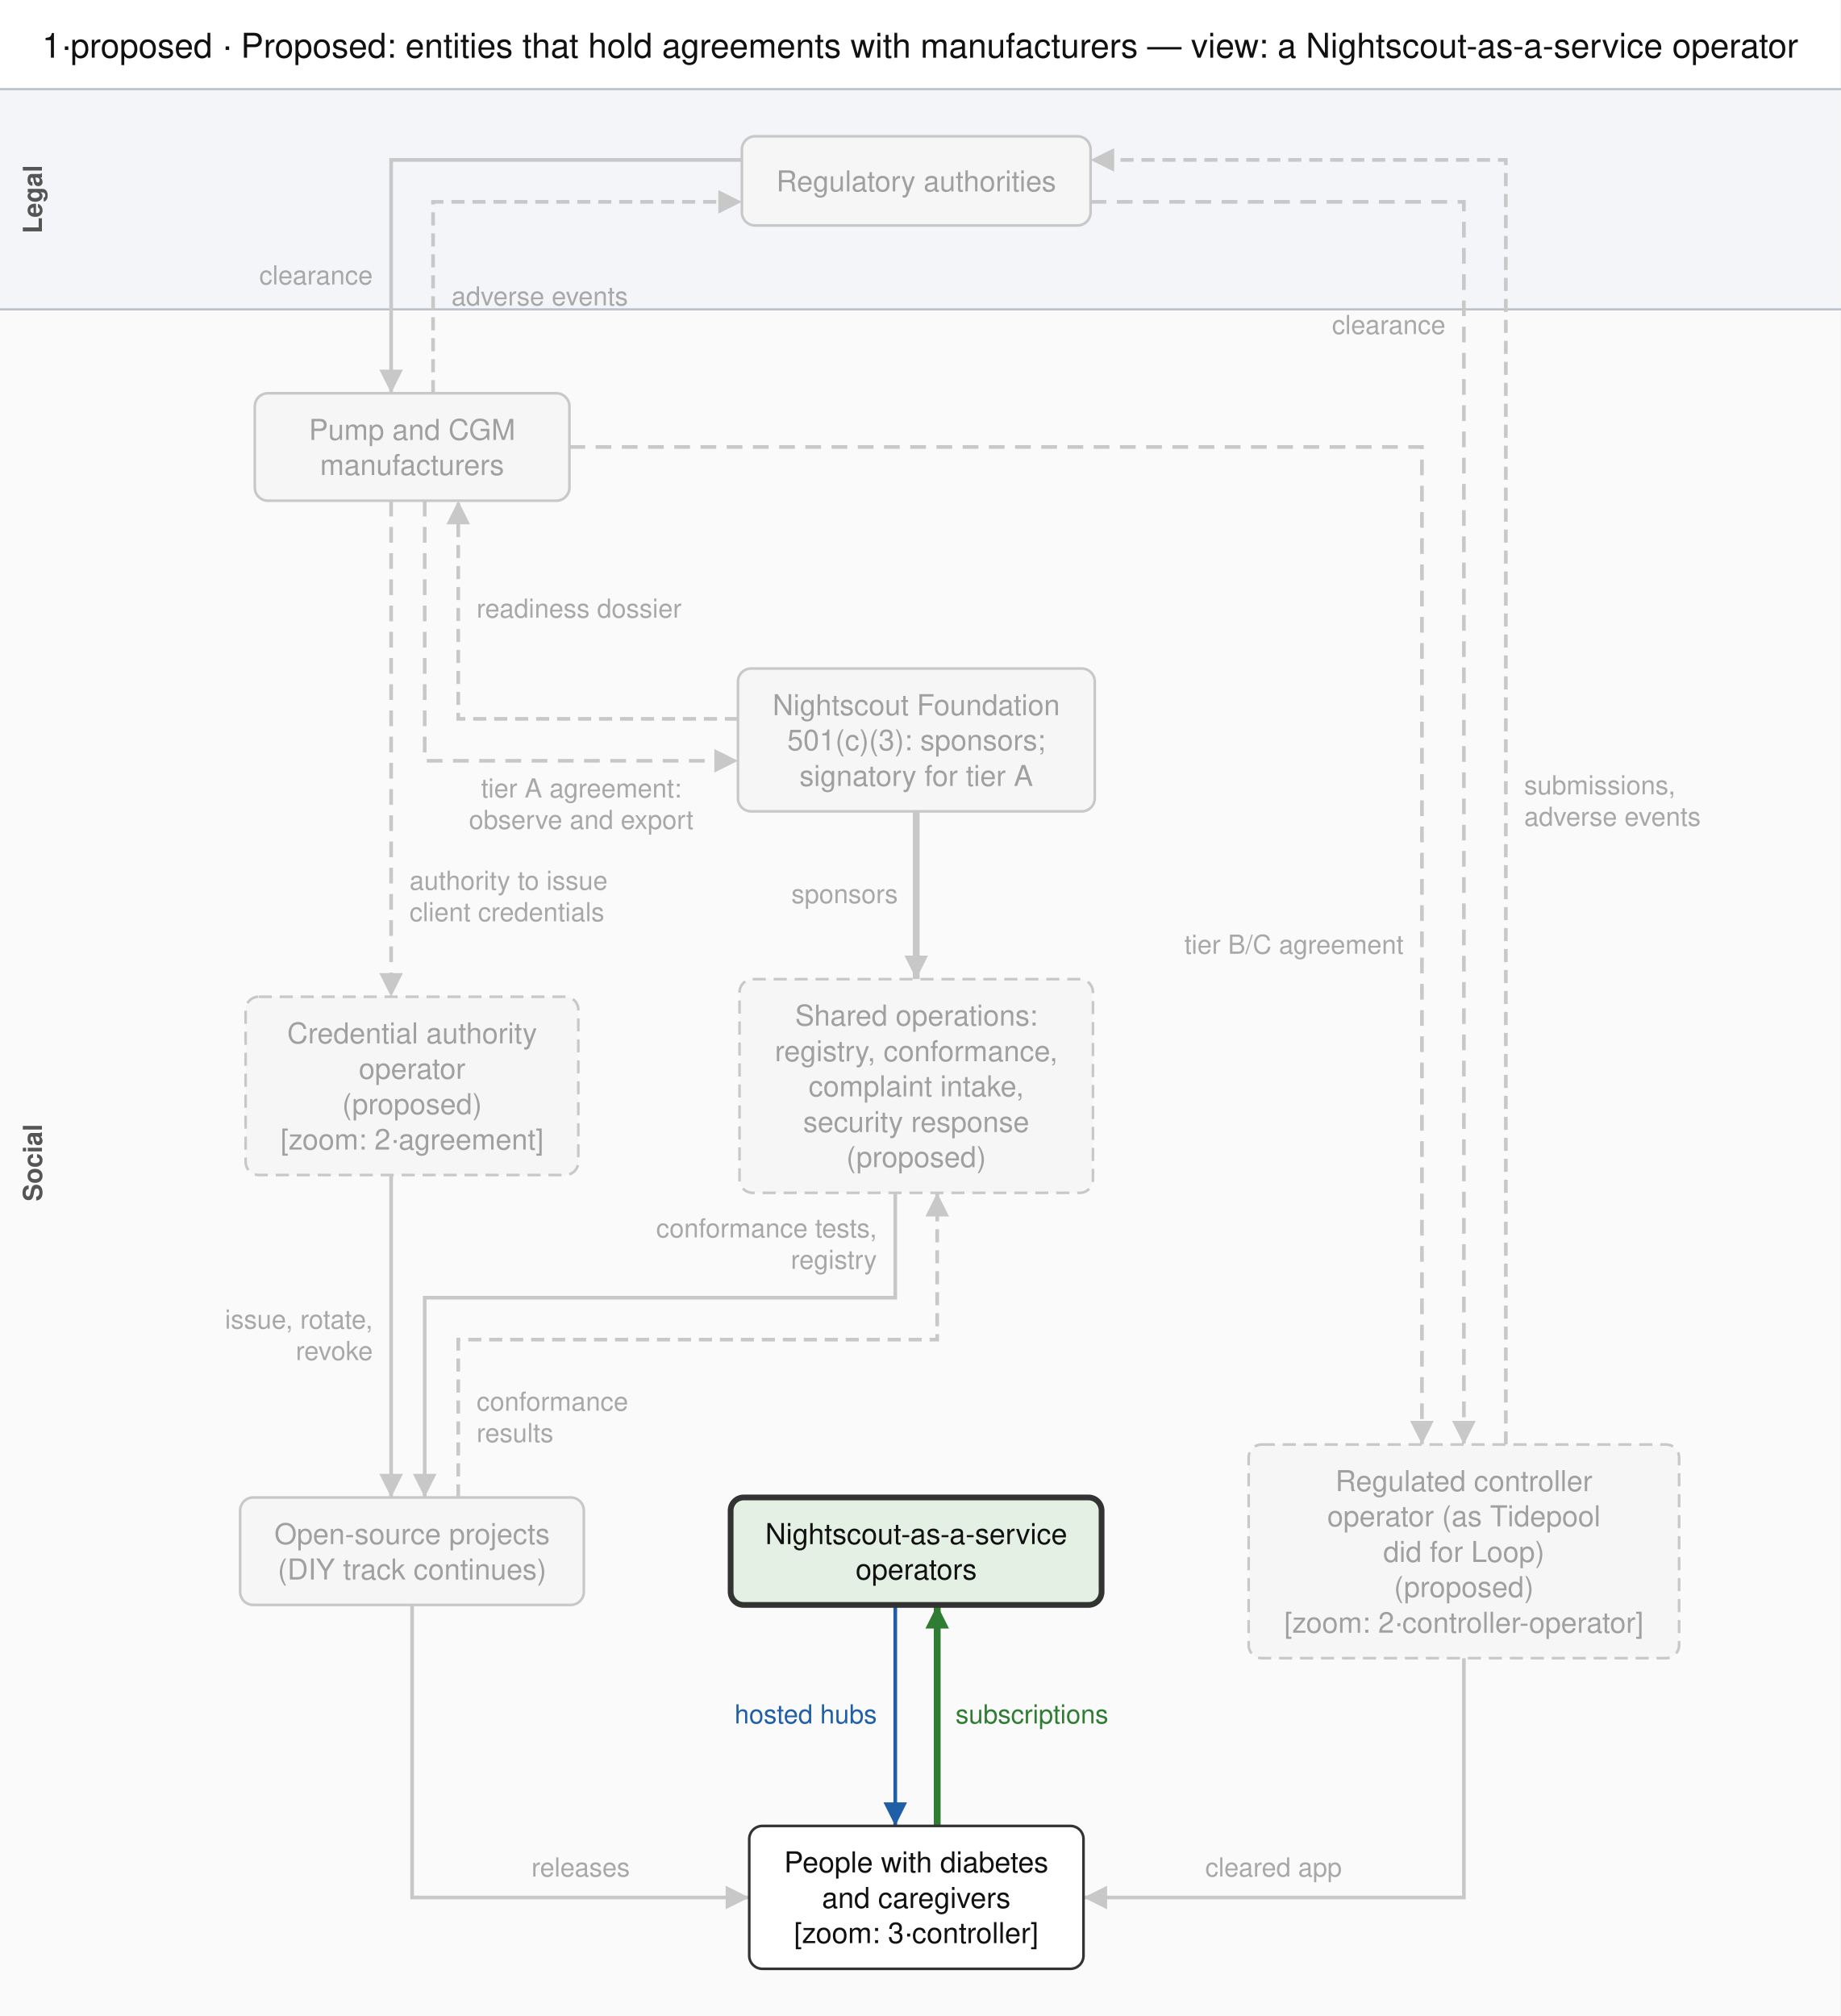
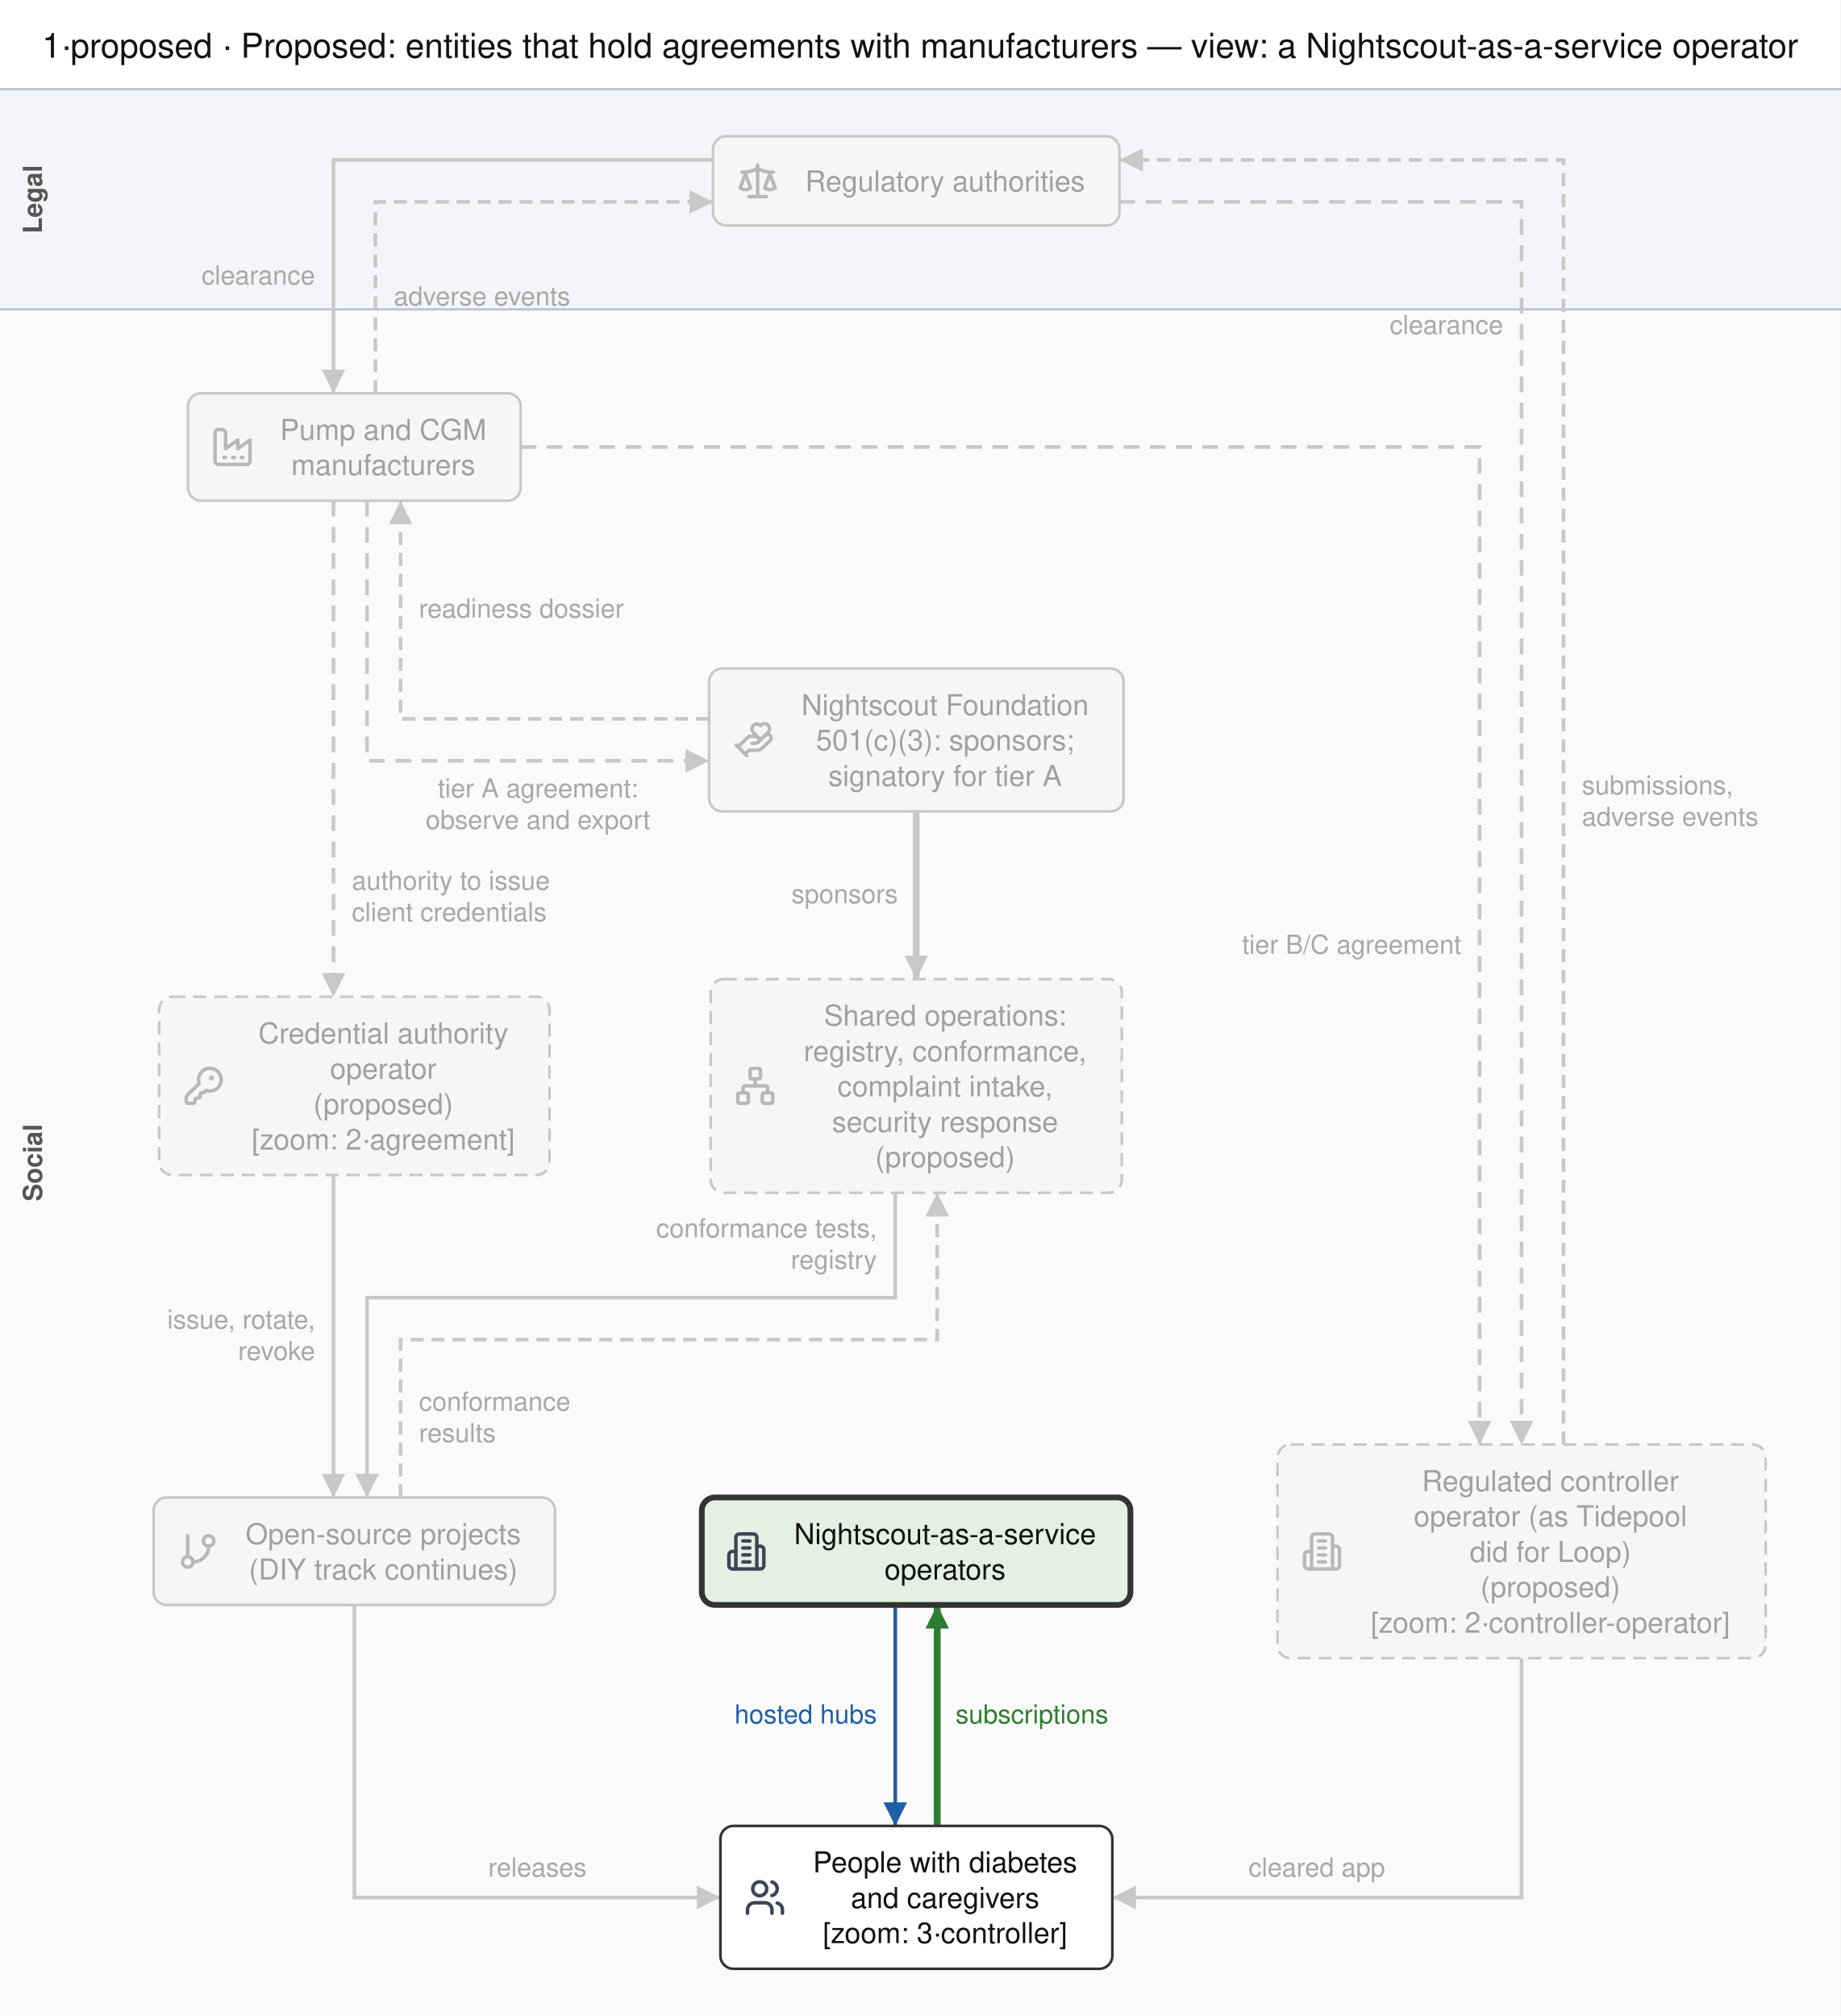
<svg xmlns="http://www.w3.org/2000/svg" width="702" height="769" viewBox="0 0 702 769" font-family="Helvetica, Arial, sans-serif">
  <defs>
    <marker id="ah1f5fa8" viewBox="0 0 10 10" refX="10" refY="5" markerUnits="userSpaceOnUse" markerWidth="9" markerHeight="9" orient="auto-start-reverse">
      <path d="M0,0 L10,5 L0,10 z" fill="#1f5fa8" />
    </marker>
    <marker id="ah2e7d32" viewBox="0 0 10 10" refX="10" refY="5" markerUnits="userSpaceOnUse" markerWidth="9" markerHeight="9" orient="auto-start-reverse">
      <path d="M0,0 L10,5 L0,10 z" fill="#2e7d32" />
    </marker>
    <marker id="ah555555" viewBox="0 0 10 10" refX="10" refY="5" markerUnits="userSpaceOnUse" markerWidth="9" markerHeight="9" orient="auto-start-reverse">
      <path d="M0,0 L10,5 L0,10 z" fill="#555555" />
    </marker>
    <marker id="ah888888" viewBox="0 0 10 10" refX="10" refY="5" markerUnits="userSpaceOnUse" markerWidth="9" markerHeight="9" orient="auto-start-reverse">
      <path d="M0,0 L10,5 L0,10 z" fill="#888888" />
    </marker>
    <marker id="ahb5541b" viewBox="0 0 10 10" refX="10" refY="5" markerUnits="userSpaceOnUse" markerWidth="9" markerHeight="9" orient="auto-start-reverse">
      <path d="M0,0 L10,5 L0,10 z" fill="#b5541b" />
    </marker>
    <marker id="ahc8c8c8" viewBox="0 0 10 10" refX="10" refY="5" markerUnits="userSpaceOnUse" markerWidth="9" markerHeight="9" orient="auto-start-reverse">
      <path d="M0,0 L10,5 L0,10 z" fill="#c8c8c8" />
    </marker>
+     <symbol id="icon-building-2" viewBox="0 0 24 24" fill="none" stroke="currentColor" stroke-width="2" stroke-linecap="round" stroke-linejoin="round">
+       <path d="M6 22V4a2 2 0 0 1 2-2h8a2 2 0 0 1 2 2v18Z" />
+       <path d="M6 12H4a2 2 0 0 0-2 2v6a2 2 0 0 0 2 2h2" />
+       <path d="M18 9h2a2 2 0 0 1 2 2v9a2 2 0 0 1-2 2h-2" />
+       <path d="M10 6h4" />
+       <path d="M10 10h4" />
+       <path d="M10 14h4" />
+       <path d="M10 18h4" />
+     </symbol>
+     <symbol id="icon-factory" viewBox="0 0 24 24" fill="none" stroke="currentColor" stroke-width="2" stroke-linecap="round" stroke-linejoin="round">
+       <path d="M2 20a2 2 0 0 0 2 2h16a2 2 0 0 0 2-2V8l-7 5V8l-7 5V4a2 2 0 0 0-2-2H4a2 2 0 0 0-2 2Z" />
+       <path d="M17 18h1" />
+       <path d="M12 18h1" />
+       <path d="M7 18h1" />
+     </symbol>
+     <symbol id="icon-git-branch" viewBox="0 0 24 24" fill="none" stroke="currentColor" stroke-width="2" stroke-linecap="round" stroke-linejoin="round">
+       <line x1="6" x2="6" y1="3" y2="15" />
+       <circle cx="18" cy="6" r="3" />
+       <circle cx="6" cy="18" r="3" />
+       <path d="M18 9a9 9 0 0 1-9 9" />
+     </symbol>
+     <symbol id="icon-hand-heart" viewBox="0 0 24 24" fill="none" stroke="currentColor" stroke-width="2" stroke-linecap="round" stroke-linejoin="round">
+       <path d="M11 14h2a2 2 0 1 0 0-4h-3c-.6 0-1.1.2-1.4.6L3 16" />
+       <path d="m7 20 1.6-1.4c.3-.4.8-.6 1.4-.6h4c1.1 0 2.1-.4 2.8-1.2l4.6-4.4a2 2 0 0 0-2.75-2.91l-4.2 3.9" />
+       <path d="m2 15 6 6" />
+       <path d="M19.5 8.5c.7-.7 1.5-1.6 1.5-2.7A2.73 2.73 0 0 0 16 4a2.78 2.78 0 0 0-5 1.8c0 1.2.8 2 1.5 2.8L16 12Z" />
+     </symbol>
+     <symbol id="icon-key-round" viewBox="0 0 24 24" fill="none" stroke="currentColor" stroke-width="2" stroke-linecap="round" stroke-linejoin="round">
+       <path d="M2.586 17.414A2 2 0 0 0 2 18.828V21a1 1 0 0 0 1 1h3a1 1 0 0 0 1-1v-1a1 1 0 0 1 1-1h1a1 1 0 0 0 1-1v-1a1 1 0 0 1 1-1h.172a2 2 0 0 0 1.414-.586l.814-.814a6.5 6.5 0 1 0-4-4z" />
+       <circle cx="16.5" cy="7.5" r=".5" fill="currentColor" />
+     </symbol>
+     <symbol id="icon-network" viewBox="0 0 24 24" fill="none" stroke="currentColor" stroke-width="2" stroke-linecap="round" stroke-linejoin="round">
+       <rect x="16" y="16" width="6" height="6" rx="1" />
+       <rect x="2" y="16" width="6" height="6" rx="1" />
+       <rect x="9" y="2" width="6" height="6" rx="1" />
+       <path d="M5 16v-3a1 1 0 0 1 1-1h12a1 1 0 0 1 1 1v3" />
+       <path d="M12 12V8" />
+     </symbol>
+     <symbol id="icon-scale" viewBox="0 0 24 24" fill="none" stroke="currentColor" stroke-width="2" stroke-linecap="round" stroke-linejoin="round">
+       <path d="m16 16 3-8 3 8c-.87.65-1.92 1-3 1s-2.13-.35-3-1Z" />
+       <path d="m2 16 3-8 3 8c-.87.65-1.92 1-3 1s-2.13-.35-3-1Z" />
+       <path d="M7 21h10" />
+       <path d="M12 3v18" />
+       <path d="M3 7h2c2 0 5-1 7-2 2 1 5 2 7 2h2" />
+     </symbol>
+     <symbol id="icon-users" viewBox="0 0 24 24" fill="none" stroke="currentColor" stroke-width="2" stroke-linecap="round" stroke-linejoin="round">
+       <path d="M16 21v-2a4 4 0 0 0-4-4H6a4 4 0 0 0-4 4v2" />
+       <circle cx="9" cy="7" r="4" />
+       <path d="M22 21v-2a4 4 0 0 0-3-3.87" />
+       <path d="M16 3.13a4 4 0 0 1 0 7.75" />
+     </symbol>
  </defs>
  <rect x="0" y="0" width="702" height="769" fill="#ffffff" />
  <text x="351.0" y="22" font-size="13" text-anchor="middle" fill="#111">1·proposed · Proposed: entities that hold agreements with manufacturers — view: a Nightscout-as-a-service operator</text>
-   <g transform="translate(43.6,0.0)">
-     <rect class="band" x="-43.6" y="34.0" width="702" height="84.0" fill="#f3f5f8" />
-     <line x1="-43.6" x2="702" y1="34.0" y2="34.0" stroke="#b9c0ca" stroke-width="0.8" />
-     <text class="band" x="-27.6" y="76.0" font-size="10" fill="#555" text-anchor="middle" font-weight="bold" transform="rotate(-90 -27.6 76.0)">Legal</text>
-     <rect class="band" x="-43.6" y="118.0" width="702" height="651.0" fill="#fafafa" />
-     <line x1="-43.6" x2="702" y1="118.0" y2="118.0" stroke="#b9c0ca" stroke-width="0.8" />
-     <text class="band" x="-27.6" y="443.5" font-size="10" fill="#555" text-anchor="middle" font-weight="bold" transform="rotate(-90 -27.6 443.5)">Social</text>
-     <g class="edge">
-       <path class="edge" d="M239.4,61.0 L105.6,61.0 L105.6,150.0" fill="none" stroke="#c8c8c8" stroke-width="1.4" stroke-linecap="butt" marker-end="url(#ahc8c8c8)" />
-     </g>
-     <g class="edge">
-       <path class="edge" d="M121.6,150.0 L121.6,77.0 L239.4,77.0" fill="none" stroke="#c8c8c8" stroke-width="1.4" stroke-dasharray="5,3" stroke-linecap="butt" marker-end="url(#ahc8c8c8)" />
-     </g>
-     <g class="edge">
-       <path class="edge" d="M372.4,77.0 L514.8,77.0 L514.8,551.0" fill="none" stroke="#c8c8c8" stroke-width="1.4" stroke-dasharray="6,4" stroke-linecap="butt" marker-end="url(#ahc8c8c8)" />
-     </g>
-     <g class="edge">
-       <path class="edge" d="M530.8,551.0 L530.8,61.0 L372.4,61.0" fill="none" stroke="#c8c8c8" stroke-width="1.4" stroke-dasharray="5,3" stroke-linecap="butt" marker-end="url(#ahc8c8c8)" />
-     </g>
-     <g class="edge">
-       <path class="edge" d="M118.4,191.0 L118.4,290.2 L237.9,290.2" fill="none" stroke="#c8c8c8" stroke-width="1.4" stroke-dasharray="6,4" stroke-linecap="butt" marker-end="url(#ahc8c8c8)" />
-     </g>
-     <g class="edge">
-       <path class="edge" d="M237.9,274.2 L131.2,274.2 L131.2,191.0" fill="none" stroke="#c8c8c8" stroke-width="1.4" stroke-dasharray="5,3" stroke-linecap="butt" marker-end="url(#ahc8c8c8)" />
-     </g>
-     <g class="edge">
-       <path class="edge" d="M105.6,191.0 L105.6,380.2" fill="none" stroke="#c8c8c8" stroke-width="1.4" stroke-dasharray="6,4" stroke-linecap="butt" marker-end="url(#ahc8c8c8)" />
-     </g>
-     <g class="edge">
-       <path class="edge" d="M173.6,170.5 L498.8,170.5 L498.8,551.0" fill="none" stroke="#c8c8c8" stroke-width="1.4" stroke-dasharray="6,4" stroke-linecap="butt" marker-end="url(#ahc8c8c8)" />
-     </g>
-     <g class="edge">
-       <path class="edge" d="M305.9,309.5 L305.9,373.5" fill="none" stroke="#c8c8c8" stroke-width="2.6" stroke-linecap="butt" marker-end="url(#ahc8c8c8)" />
-     </g>
-     <g class="edge">
-       <path class="edge" d="M105.6,448.2 L105.6,571.2" fill="none" stroke="#c8c8c8" stroke-width="1.4" stroke-linecap="butt" marker-end="url(#ahc8c8c8)" />
-     </g>
-     <g class="edge">
-       <path class="edge" d="M297.9,455.0 L297.9,495.0 L118.4,495.0 L118.4,571.2" fill="none" stroke="#c8c8c8" stroke-width="1.4" stroke-linecap="butt" marker-end="url(#ahc8c8c8)" />
-     </g>
-     <g class="edge">
-       <path class="edge" d="M131.2,571.2 L131.2,511.0 L313.9,511.0 L313.9,455.0" fill="none" stroke="#c8c8c8" stroke-width="1.4" stroke-dasharray="5,3" stroke-linecap="butt" marker-end="url(#ahc8c8c8)" />
-     </g>
-     <g class="edge">
-       <path class="edge" d="M297.9,612.2 L297.9,696.5" fill="none" stroke="#1f5fa8" stroke-width="1.4" stroke-linecap="butt" marker-end="url(#ah1f5fa8)" />
-     </g>
-     <g class="edge">
-       <path class="edge" d="M313.9,696.5 L313.9,612.2" fill="none" stroke="#2e7d32" stroke-width="2.6" stroke-linecap="butt" marker-end="url(#ah2e7d32)" />
-     </g>
-     <g class="edge">
-       <path class="edge" d="M514.8,632.5 L514.8,723.8 L369.7,723.8" fill="none" stroke="#c8c8c8" stroke-width="1.4" stroke-linecap="butt" marker-end="url(#ahc8c8c8)" />
-     </g>
-     <g class="edge">
-       <path class="edge" d="M113.6,612.2 L113.6,723.8 L242.2,723.8" fill="none" stroke="#c8c8c8" stroke-width="1.4" stroke-linecap="butt" marker-end="url(#ahc8c8c8)" />
+   <g transform="translate(10.6,0.0)">
+     <rect class="band" x="-10.6" y="34.0" width="702" height="84.0" fill="#f3f5f8" />
+     <line x1="-10.6" x2="702" y1="34.0" y2="34.0" stroke="#b9c0ca" stroke-width="0.8" />
+     <text class="band" x="5.4" y="76.0" font-size="10" fill="#555" text-anchor="middle" font-weight="bold" transform="rotate(-90 5.4 76.0)">Legal</text>
+     <rect class="band" x="-10.6" y="118.0" width="702" height="651.0" fill="#fafafa" />
+     <line x1="-10.6" x2="702" y1="118.0" y2="118.0" stroke="#b9c0ca" stroke-width="0.8" />
+     <text class="band" x="5.4" y="443.5" font-size="10" fill="#555" text-anchor="middle" font-weight="bold" transform="rotate(-90 5.4 443.5)">Social</text>
+     <g class="edge">
+       <path class="edge" d="M261.4,61.0 L116.6,61.0 L116.6,150.0" fill="none" stroke="#c8c8c8" stroke-width="1.4" stroke-linecap="butt" marker-end="url(#ahc8c8c8)" />
+     </g>
+     <g class="edge">
+       <path class="edge" d="M132.6,150.0 L132.6,77.0 L261.4,77.0" fill="none" stroke="#c8c8c8" stroke-width="1.4" stroke-dasharray="5,3" stroke-linecap="butt" marker-end="url(#ahc8c8c8)" />
+     </g>
+     <g class="edge">
+       <path class="edge" d="M416.4,77.0 L569.8,77.0 L569.8,551.0" fill="none" stroke="#c8c8c8" stroke-width="1.4" stroke-dasharray="6,4" stroke-linecap="butt" marker-end="url(#ahc8c8c8)" />
+     </g>
+     <g class="edge">
+       <path class="edge" d="M585.8,551.0 L585.8,61.0 L416.4,61.0" fill="none" stroke="#c8c8c8" stroke-width="1.4" stroke-dasharray="5,3" stroke-linecap="butt" marker-end="url(#ahc8c8c8)" />
+     </g>
+     <g class="edge">
+       <path class="edge" d="M129.4,191.0 L129.4,290.2 L259.9,290.2" fill="none" stroke="#c8c8c8" stroke-width="1.4" stroke-dasharray="6,4" stroke-linecap="butt" marker-end="url(#ahc8c8c8)" />
+     </g>
+     <g class="edge">
+       <path class="edge" d="M259.9,274.2 L142.2,274.2 L142.2,191.0" fill="none" stroke="#c8c8c8" stroke-width="1.4" stroke-dasharray="5,3" stroke-linecap="butt" marker-end="url(#ahc8c8c8)" />
+     </g>
+     <g class="edge">
+       <path class="edge" d="M116.6,191.0 L116.6,380.2" fill="none" stroke="#c8c8c8" stroke-width="1.4" stroke-dasharray="6,4" stroke-linecap="butt" marker-end="url(#ahc8c8c8)" />
+     </g>
+     <g class="edge">
+       <path class="edge" d="M188.0,170.5 L553.8,170.5 L553.8,551.0" fill="none" stroke="#c8c8c8" stroke-width="1.4" stroke-dasharray="6,4" stroke-linecap="butt" marker-end="url(#ahc8c8c8)" />
+     </g>
+     <g class="edge">
+       <path class="edge" d="M338.9,309.5 L338.9,373.5" fill="none" stroke="#c8c8c8" stroke-width="2.6" stroke-linecap="butt" marker-end="url(#ahc8c8c8)" />
+     </g>
+     <g class="edge">
+       <path class="edge" d="M116.6,448.2 L116.6,571.2" fill="none" stroke="#c8c8c8" stroke-width="1.4" stroke-linecap="butt" marker-end="url(#ahc8c8c8)" />
+     </g>
+     <g class="edge">
+       <path class="edge" d="M330.9,455.0 L330.9,495.0 L129.4,495.0 L129.4,571.2" fill="none" stroke="#c8c8c8" stroke-width="1.4" stroke-linecap="butt" marker-end="url(#ahc8c8c8)" />
+     </g>
+     <g class="edge">
+       <path class="edge" d="M142.2,571.2 L142.2,511.0 L346.9,511.0 L346.9,455.0" fill="none" stroke="#c8c8c8" stroke-width="1.4" stroke-dasharray="5,3" stroke-linecap="butt" marker-end="url(#ahc8c8c8)" />
+     </g>
+     <g class="edge">
+       <path class="edge" d="M330.9,612.2 L330.9,696.5" fill="none" stroke="#1f5fa8" stroke-width="1.4" stroke-linecap="butt" marker-end="url(#ah1f5fa8)" />
+     </g>
+     <g class="edge">
+       <path class="edge" d="M346.9,696.5 L346.9,612.2" fill="none" stroke="#2e7d32" stroke-width="2.6" stroke-linecap="butt" marker-end="url(#ah2e7d32)" />
+     </g>
+     <g class="edge">
+       <path class="edge" d="M569.8,632.5 L569.8,723.8 L413.7,723.8" fill="none" stroke="#c8c8c8" stroke-width="1.4" stroke-linecap="butt" marker-end="url(#ahc8c8c8)" />
+     </g>
+     <g class="edge">
+       <path class="edge" d="M124.6,612.2 L124.6,723.8 L264.2,723.8" fill="none" stroke="#c8c8c8" stroke-width="1.4" stroke-linecap="butt" marker-end="url(#ahc8c8c8)" />
    </g>
    <g class="node" data-id="reg">
-       <rect x="239.4" y="52.0" width="133.0" height="34.0" rx="5" fill="#f6f6f6" stroke="#c8c8c8" stroke-width="1" />
-       <text x="305.9" y="73.0" font-size="11" text-anchor="middle" fill="#a0a0a0">Regulatory authorities</text>
+       <rect x="261.4" y="52.0" width="155.0" height="34.0" rx="5" fill="#f6f6f6" stroke="#c8c8c8" stroke-width="1" />
+       <use href="#icon-scale" x="270.4" y="61.0" width="16" height="16" color="#b8b8b8" />
+       <text x="349.9" y="73.0" font-size="11" text-anchor="middle" fill="#a0a0a0">Regulatory authorities</text>
    </g>
    <g class="node" data-id="mfr">
-       <rect x="53.6" y="150.0" width="120.0" height="41.0" rx="5" fill="#f6f6f6" stroke="#c8c8c8" stroke-width="1" />
-       <text x="113.6" y="167.8" font-size="11" text-anchor="middle" fill="#a0a0a0">Pump and CGM</text>
-       <text x="113.6" y="181.2" font-size="11" text-anchor="middle" fill="#a0a0a0">manufacturers</text>
+       <rect x="61.1" y="150.0" width="126.9" height="41.0" rx="5" fill="#f6f6f6" stroke="#c8c8c8" stroke-width="1" />
+       <use href="#icon-factory" x="70.1" y="162.5" width="16" height="16" color="#b8b8b8" />
+       <text x="135.6" y="167.8" font-size="11" text-anchor="middle" fill="#a0a0a0">Pump and CGM</text>
+       <text x="135.6" y="181.2" font-size="11" text-anchor="middle" fill="#a0a0a0">manufacturers</text>
    </g>
    <g class="node" data-id="fdn">
-       <rect x="237.9" y="255.0" width="136.1" height="54.5" rx="5" fill="#f6f6f6" stroke="#c8c8c8" stroke-width="1" />
-       <text x="305.9" y="272.8" font-size="11" text-anchor="middle" fill="#a0a0a0">Nightscout Foundation</text>
-       <text x="305.9" y="286.2" font-size="11" text-anchor="middle" fill="#a0a0a0">501(c)(3): sponsors;</text>
-       <text x="305.9" y="299.8" font-size="11" text-anchor="middle" fill="#a0a0a0">signatory for tier A</text>
+       <rect x="259.9" y="255.0" width="158.1" height="54.5" rx="5" fill="#f6f6f6" stroke="#c8c8c8" stroke-width="1" />
+       <use href="#icon-hand-heart" x="268.9" y="274.2" width="16" height="16" color="#b8b8b8" />
+       <text x="349.9" y="272.8" font-size="11" text-anchor="middle" fill="#a0a0a0">Nightscout Foundation</text>
+       <text x="349.9" y="286.2" font-size="11" text-anchor="middle" fill="#a0a0a0">501(c)(3): sponsors;</text>
+       <text x="349.9" y="299.8" font-size="11" text-anchor="middle" fill="#a0a0a0">signatory for tier A</text>
    </g>
    <g class="node" data-id="cred">
-       <rect x="50.1" y="380.2" width="126.9" height="68.0" rx="5" fill="#f6f6f6" stroke="#c8c8c8" stroke-width="1" stroke-dasharray="5,3" />
-       <text x="113.6" y="398.0" font-size="11" text-anchor="middle" fill="#a0a0a0">Credential authority</text>
-       <text x="113.6" y="411.5" font-size="11" text-anchor="middle" fill="#a0a0a0">operator</text>
-       <text x="113.6" y="425.0" font-size="11" text-anchor="middle" fill="#a0a0a0">(proposed)</text>
-       <text x="113.6" y="438.5" font-size="11" text-anchor="middle" fill="#a0a0a0">[zoom: 2·agreement]</text>
+       <rect x="50.1" y="380.2" width="148.9" height="68.0" rx="5" fill="#f6f6f6" stroke="#c8c8c8" stroke-width="1" stroke-dasharray="5,3" />
+       <use href="#icon-key-round" x="59.1" y="406.2" width="16" height="16" color="#b8b8b8" />
+       <text x="135.6" y="398.0" font-size="11" text-anchor="middle" fill="#a0a0a0">Credential authority</text>
+       <text x="135.6" y="411.5" font-size="11" text-anchor="middle" fill="#a0a0a0">operator</text>
+       <text x="135.6" y="425.0" font-size="11" text-anchor="middle" fill="#a0a0a0">(proposed)</text>
+       <text x="135.6" y="438.5" font-size="11" text-anchor="middle" fill="#a0a0a0">[zoom: 2·agreement]</text>
    </g>
    <g class="node" data-id="ops">
-       <rect x="238.5" y="373.5" width="134.8" height="81.5" rx="5" fill="#f6f6f6" stroke="#c8c8c8" stroke-width="1" stroke-dasharray="5,3" />
-       <text x="305.9" y="391.2" font-size="11" text-anchor="middle" fill="#a0a0a0">Shared operations:</text>
-       <text x="305.9" y="404.8" font-size="11" text-anchor="middle" fill="#a0a0a0">registry, conformance,</text>
-       <text x="305.9" y="418.2" font-size="11" text-anchor="middle" fill="#a0a0a0">complaint intake,</text>
-       <text x="305.9" y="431.8" font-size="11" text-anchor="middle" fill="#a0a0a0">security response</text>
-       <text x="305.9" y="445.2" font-size="11" text-anchor="middle" fill="#a0a0a0">(proposed)</text>
+       <rect x="260.5" y="373.5" width="156.8" height="81.5" rx="5" fill="#f6f6f6" stroke="#c8c8c8" stroke-width="1" stroke-dasharray="5,3" />
+       <use href="#icon-network" x="269.5" y="406.2" width="16" height="16" color="#b8b8b8" />
+       <text x="349.9" y="391.2" font-size="11" text-anchor="middle" fill="#a0a0a0">Shared operations:</text>
+       <text x="349.9" y="404.8" font-size="11" text-anchor="middle" fill="#a0a0a0">registry, conformance,</text>
+       <text x="349.9" y="418.2" font-size="11" text-anchor="middle" fill="#a0a0a0">complaint intake,</text>
+       <text x="349.9" y="431.8" font-size="11" text-anchor="middle" fill="#a0a0a0">security response</text>
+       <text x="349.9" y="445.2" font-size="11" text-anchor="middle" fill="#a0a0a0">(proposed)</text>
    </g>
    <g class="node" data-id="projects">
-       <rect x="48.0" y="571.2" width="131.1" height="41.0" rx="5" fill="#f6f6f6" stroke="#c8c8c8" stroke-width="1" />
-       <text x="113.6" y="589.0" font-size="11" text-anchor="middle" fill="#a0a0a0">Open-source projects</text>
-       <text x="113.6" y="602.5" font-size="11" text-anchor="middle" fill="#a0a0a0">(DIY track continues)</text>
+       <rect x="48.0" y="571.2" width="153.1" height="41.0" rx="5" fill="#f6f6f6" stroke="#c8c8c8" stroke-width="1" />
+       <use href="#icon-git-branch" x="57.0" y="583.8" width="16" height="16" color="#b8b8b8" />
+       <text x="135.6" y="589.0" font-size="11" text-anchor="middle" fill="#a0a0a0">Open-source projects</text>
+       <text x="135.6" y="602.5" font-size="11" text-anchor="middle" fill="#a0a0a0">(DIY track continues)</text>
    </g>
    <g class="node" data-id="nsaas">
-       <rect x="235.1" y="571.2" width="141.5" height="41.0" rx="5" fill="#e3f0e3" stroke="#333333" stroke-width="2.2" />
-       <text x="305.9" y="589.0" font-size="11" text-anchor="middle" fill="#111111">Nightscout-as-a-service</text>
-       <text x="305.9" y="602.5" font-size="11" text-anchor="middle" fill="#111111">operators</text>
+       <rect x="257.1" y="571.2" width="163.5" height="41.0" rx="5" fill="#e3f0e3" stroke="#333333" stroke-width="2.2" />
+       <use href="#icon-building-2" x="266.1" y="583.8" width="16" height="16" color="#3a4656" />
+       <text x="349.9" y="589.0" font-size="11" text-anchor="middle" fill="#111111">Nightscout-as-a-service</text>
+       <text x="349.9" y="602.5" font-size="11" text-anchor="middle" fill="#111111">operators</text>
    </g>
    <g class="node" data-id="laas">
-       <rect x="432.7" y="551.0" width="164.2" height="81.5" rx="5" fill="#f6f6f6" stroke="#c8c8c8" stroke-width="1" stroke-dasharray="5,3" />
-       <text x="514.8" y="568.8" font-size="11" text-anchor="middle" fill="#a0a0a0">Regulated controller</text>
-       <text x="514.8" y="582.2" font-size="11" text-anchor="middle" fill="#a0a0a0">operator (as Tidepool</text>
-       <text x="514.8" y="595.8" font-size="11" text-anchor="middle" fill="#a0a0a0">did for Loop)</text>
-       <text x="514.8" y="609.2" font-size="11" text-anchor="middle" fill="#a0a0a0">(proposed)</text>
-       <text x="514.8" y="622.8" font-size="11" text-anchor="middle" fill="#a0a0a0">[zoom: 2·controller-operator]</text>
+       <rect x="476.7" y="551.0" width="186.2" height="81.5" rx="5" fill="#f6f6f6" stroke="#c8c8c8" stroke-width="1" stroke-dasharray="5,3" />
+       <use href="#icon-building-2" x="485.7" y="583.8" width="16" height="16" color="#b8b8b8" />
+       <text x="580.8" y="568.8" font-size="11" text-anchor="middle" fill="#a0a0a0">Regulated controller</text>
+       <text x="580.8" y="582.2" font-size="11" text-anchor="middle" fill="#a0a0a0">operator (as Tidepool</text>
+       <text x="580.8" y="595.8" font-size="11" text-anchor="middle" fill="#a0a0a0">did for Loop)</text>
+       <text x="580.8" y="609.2" font-size="11" text-anchor="middle" fill="#a0a0a0">(proposed)</text>
+       <text x="580.8" y="622.8" font-size="11" text-anchor="middle" fill="#a0a0a0">[zoom: 2·controller-operator]</text>
    </g>
    <g class="node" data-id="people">
-       <rect x="242.2" y="696.5" width="127.5" height="54.5" rx="5" fill="#ffffff" stroke="#333333" stroke-width="1" />
-       <text x="305.9" y="714.2" font-size="11" text-anchor="middle" fill="#111111">People with diabetes</text>
-       <text x="305.9" y="727.8" font-size="11" text-anchor="middle" fill="#111111">and caregivers</text>
-       <text x="305.9" y="741.2" font-size="11" text-anchor="middle" fill="#111111">[zoom: 3·controller]</text>
+       <rect x="264.2" y="696.5" width="149.5" height="54.5" rx="5" fill="#ffffff" stroke="#333333" stroke-width="1" />
+       <use href="#icon-users" x="273.2" y="715.8" width="16" height="16" color="#3a4656" />
+       <text x="349.9" y="714.2" font-size="11" text-anchor="middle" fill="#111111">People with diabetes</text>
+       <text x="349.9" y="727.8" font-size="11" text-anchor="middle" fill="#111111">and caregivers</text>
+       <text x="349.9" y="741.2" font-size="11" text-anchor="middle" fill="#111111">[zoom: 3·controller]</text>
    </g>
    <g class="elabel" data-k="0">
-       <text x="98.6" y="108.5" font-size="10" text-anchor="end" fill="#a8a8a8">clearance</text>
+       <text x="109.6" y="108.5" font-size="10" text-anchor="end" fill="#a8a8a8">clearance</text>
    </g>
    <g class="elabel" data-k="1">
-       <text x="128.6" y="116.5" font-size="10" text-anchor="start" fill="#a8a8a8">adverse events</text>
+       <text x="139.6" y="116.5" font-size="10" text-anchor="start" fill="#a8a8a8">adverse events</text>
    </g>
    <g class="elabel" data-k="2">
-       <text x="507.8" y="127.4" font-size="10" text-anchor="end" fill="#a8a8a8">clearance</text>
+       <text x="562.8" y="127.4" font-size="10" text-anchor="end" fill="#a8a8a8">clearance</text>
    </g>
    <g class="elabel" data-k="3">
-       <text x="537.8" y="303.0" font-size="10" text-anchor="start" fill="#a8a8a8">submissions,</text>
-       <text x="537.8" y="315.0" font-size="10" text-anchor="start" fill="#a8a8a8">adverse events</text>
+       <text x="592.8" y="303.0" font-size="10" text-anchor="start" fill="#a8a8a8">submissions,</text>
+       <text x="592.8" y="315.0" font-size="10" text-anchor="start" fill="#a8a8a8">adverse events</text>
    </g>
    <g class="elabel" data-k="4">
-       <text x="178.1" y="304.2" font-size="10" text-anchor="middle" fill="#a8a8a8">tier A agreement:</text>
-       <text x="178.1" y="316.2" font-size="10" text-anchor="middle" fill="#a8a8a8">observe and export</text>
+       <text x="194.6" y="304.2" font-size="10" text-anchor="middle" fill="#a8a8a8">tier A agreement:</text>
+       <text x="194.6" y="316.2" font-size="10" text-anchor="middle" fill="#a8a8a8">observe and export</text>
    </g>
    <g class="elabel" data-k="5">
-       <text x="138.2" y="235.6" font-size="10" text-anchor="start" fill="#a8a8a8">readiness dossier</text>
+       <text x="149.2" y="235.6" font-size="10" text-anchor="start" fill="#a8a8a8">readiness dossier</text>
    </g>
    <g class="elabel" data-k="6">
-       <text x="112.6" y="339.4" font-size="10" text-anchor="start" fill="#a8a8a8">authority to issue</text>
-       <text x="112.6" y="351.4" font-size="10" text-anchor="start" fill="#a8a8a8">client credentials</text>
+       <text x="123.6" y="339.4" font-size="10" text-anchor="start" fill="#a8a8a8">authority to issue</text>
+       <text x="123.6" y="351.4" font-size="10" text-anchor="start" fill="#a8a8a8">client credentials</text>
    </g>
    <g class="elabel" data-k="7">
-       <text x="491.8" y="363.8" font-size="10" text-anchor="end" fill="#a8a8a8">tier B/C agreement</text>
+       <text x="546.8" y="363.8" font-size="10" text-anchor="end" fill="#a8a8a8">tier B/C agreement</text>
    </g>
    <g class="elabel" data-k="8">
-       <text x="298.9" y="344.5" font-size="10" text-anchor="end" fill="#a8a8a8">sponsors</text>
+       <text x="331.9" y="344.5" font-size="10" text-anchor="end" fill="#a8a8a8">sponsors</text>
    </g>
    <g class="elabel" data-k="9">
-       <text x="98.6" y="506.8" font-size="10" text-anchor="end" fill="#a8a8a8">issue, rotate,</text>
-       <text x="98.6" y="518.8" font-size="10" text-anchor="end" fill="#a8a8a8">revoke</text>
+       <text x="109.6" y="506.8" font-size="10" text-anchor="end" fill="#a8a8a8">issue, rotate,</text>
+       <text x="109.6" y="518.8" font-size="10" text-anchor="end" fill="#a8a8a8">revoke</text>
    </g>
    <g class="elabel" data-k="10">
-       <text x="290.9" y="472.0" font-size="10" text-anchor="end" fill="#a8a8a8">conformance tests,</text>
-       <text x="290.9" y="484.0" font-size="10" text-anchor="end" fill="#a8a8a8">registry</text>
+       <text x="323.9" y="472.0" font-size="10" text-anchor="end" fill="#a8a8a8">conformance tests,</text>
+       <text x="323.9" y="484.0" font-size="10" text-anchor="end" fill="#a8a8a8">registry</text>
    </g>
    <g class="elabel" data-k="11">
-       <text x="138.2" y="538.1" font-size="10" text-anchor="start" fill="#a8a8a8">conformance</text>
-       <text x="138.2" y="550.1" font-size="10" text-anchor="start" fill="#a8a8a8">results</text>
+       <text x="149.2" y="538.1" font-size="10" text-anchor="start" fill="#a8a8a8">conformance</text>
+       <text x="149.2" y="550.1" font-size="10" text-anchor="start" fill="#a8a8a8">results</text>
    </g>
    <g class="elabel" data-k="12">
-       <text x="290.9" y="657.4" font-size="10" text-anchor="end" fill="#1f5fa8">hosted hubs</text>
+       <text x="323.9" y="657.4" font-size="10" text-anchor="end" fill="#1f5fa8">hosted hubs</text>
    </g>
    <g class="elabel" data-k="13">
-       <text x="320.9" y="657.4" font-size="10" text-anchor="start" fill="#2e7d32">subscriptions</text>
+       <text x="353.9" y="657.4" font-size="10" text-anchor="start" fill="#2e7d32">subscriptions</text>
    </g>
    <g class="elabel" data-k="14">
-       <text x="442.2" y="715.8" font-size="10" text-anchor="middle" fill="#a8a8a8">cleared app</text>
+       <text x="491.7" y="715.8" font-size="10" text-anchor="middle" fill="#a8a8a8">cleared app</text>
    </g>
    <g class="elabel" data-k="15">
-       <text x="177.9" y="715.8" font-size="10" text-anchor="middle" fill="#a8a8a8">releases</text>
+       <text x="194.4" y="715.8" font-size="10" text-anchor="middle" fill="#a8a8a8">releases</text>
    </g>
  </g>
</svg>
